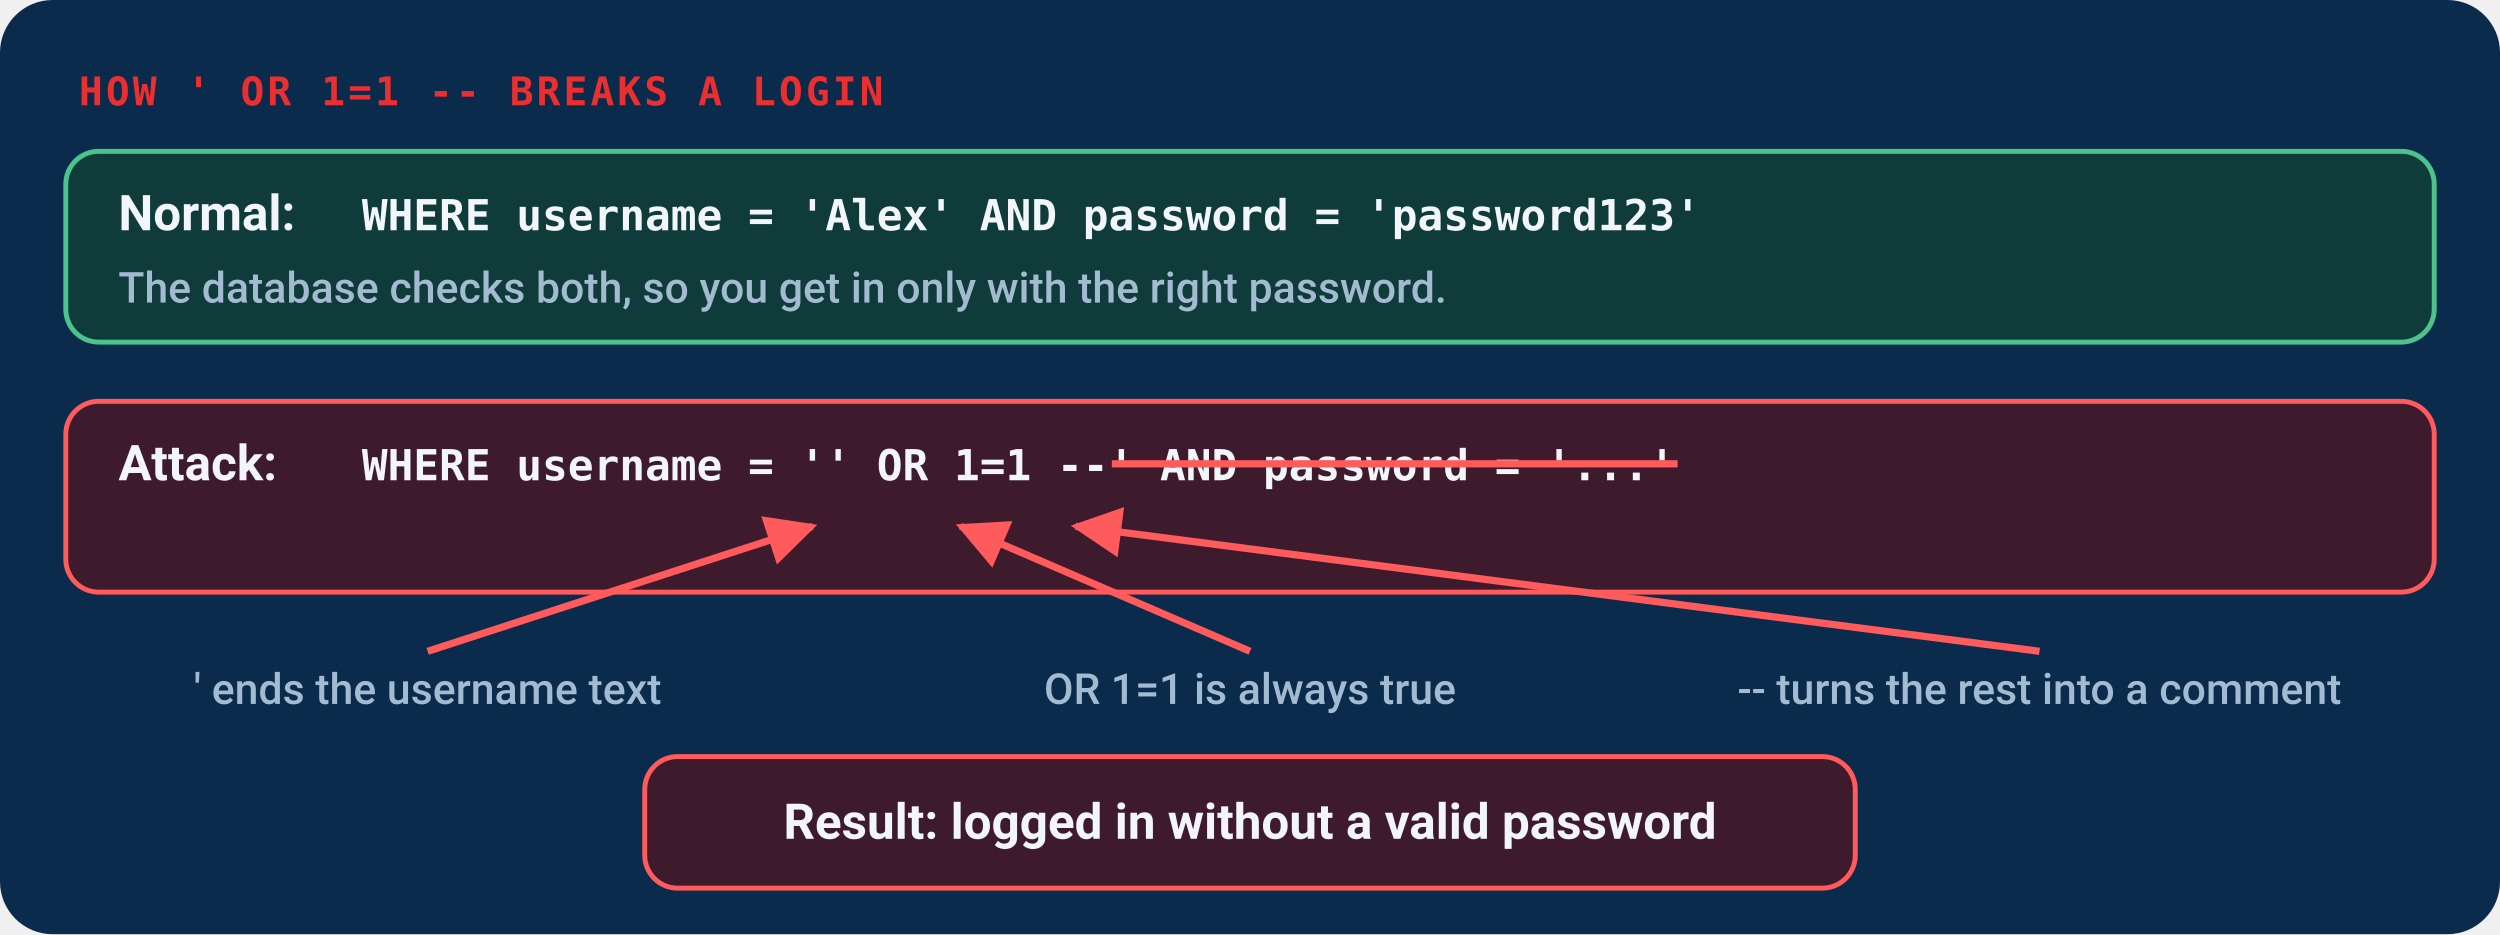
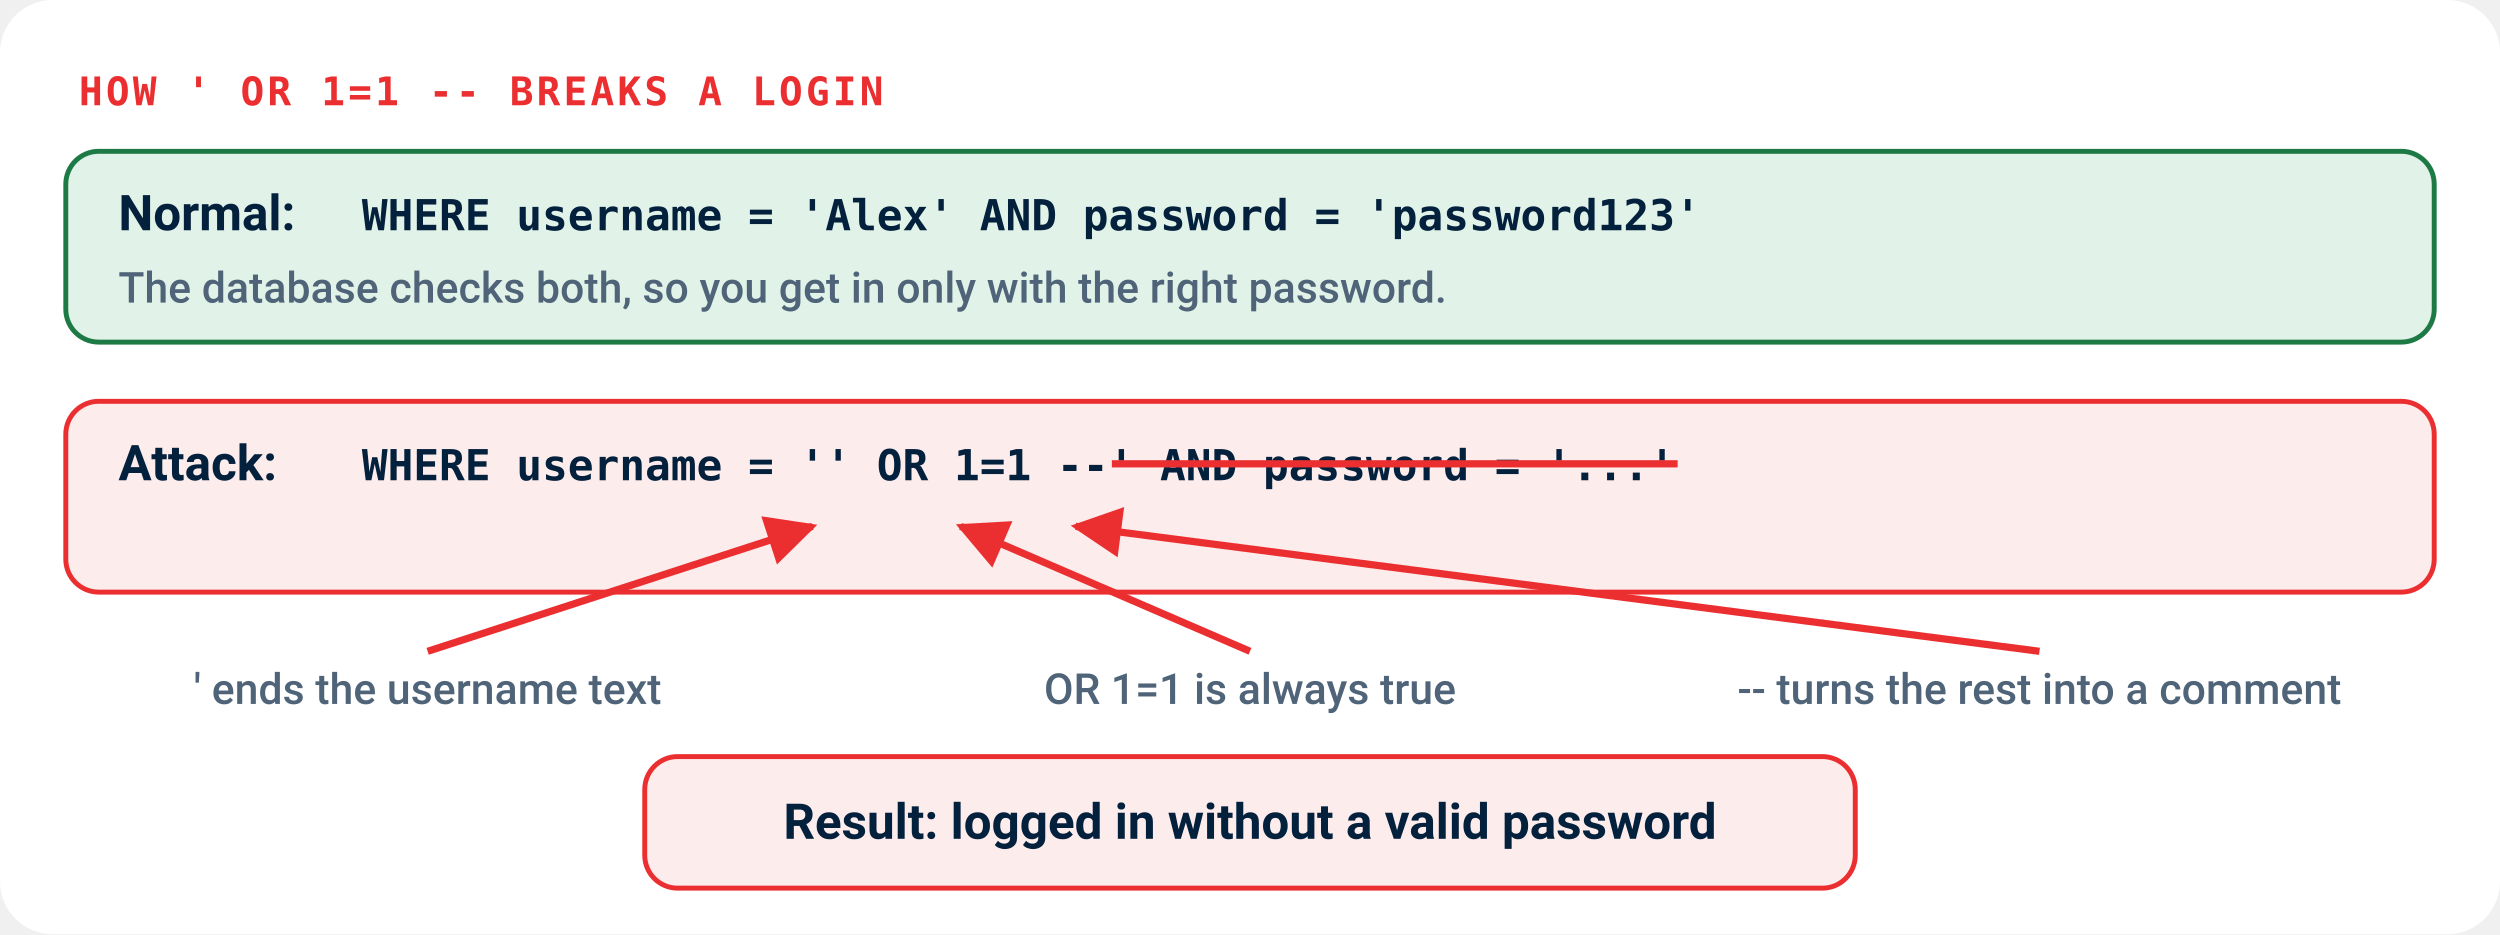
<svg xmlns="http://www.w3.org/2000/svg" viewBox="0 0 760 284" width="760" height="284" role="img" aria-labelledby="t d">
  <style>
- .bg{fill:#0a2b4b}
- .t{font:600 15px system-ui,-apple-system,'Segoe UI',Roboto,sans-serif;fill:#f2f6fa}
- .tb{font:700 17px system-ui,-apple-system,'Segoe UI',Roboto,sans-serif;fill:#f2f6fa}
- .s{font:500 13px system-ui,-apple-system,'Segoe UI',Roboto,sans-serif;fill:#a3bbd0}
- .m{font:600 13px ui-monospace,Menlo,Consolas,monospace;fill:#f2f6fa}
+ .bg{fill:#ffffff}
+ .t{font:600 15px system-ui,-apple-system,'Segoe UI',Roboto,sans-serif;fill:#03203c}
+ .tb{font:700 17px system-ui,-apple-system,'Segoe UI',Roboto,sans-serif;fill:#03203c}
+ .s{font:500 13px system-ui,-apple-system,'Segoe UI',Roboto,sans-serif;fill:#4f6478}
+ .m{font:600 13px ui-monospace,Menlo,Consolas,monospace;fill:#03203c}
.h{font:700 12px ui-monospace,Menlo,Consolas,monospace;fill:#eb2f31;letter-spacing:.08em}
.w{fill:#ffffff}
- .box{fill:#0f3557;stroke:#2c5a80;stroke-width:1.5}
- .acc{fill:#123c60;stroke:#629cc3;stroke-width:1.5}
- .bad{fill:#3d1a2c;stroke:#ff5a5c;stroke-width:1.5}
- .good{fill:#0f3b3a;stroke:#4cc38a;stroke-width:1.5}
- .amb{fill:#33301f;stroke:#f2b544;stroke-width:1.5}
- .dim{fill:#0c3052;stroke:#24496b;stroke-width:1.5}
- .solid-acc{fill:#629cc3}.solid-bad{fill:#eb2f31}.solid-good{fill:#2f9a5f}.solid-amb{fill:#c98f22}.solid-ink{fill:#f2f6fa}
- .ln{stroke:#a3bbd0;stroke-width:2;fill:none}
- .ln-acc{stroke:#629cc3;stroke-width:2.2;fill:none}
- .ln-bad{stroke:#ff5a5c;stroke-width:2.2;fill:none}
- .ln-good{stroke:#4cc38a;stroke-width:2.2;fill:none}
+ .box{fill:#f5f8fb;stroke:#b9cad8;stroke-width:1.5}
+ .acc{fill:#e7f0f7;stroke:#2b6a96;stroke-width:1.5}
+ .bad{fill:#fdecec;stroke:#eb2f31;stroke-width:1.5}
+ .good{fill:#e1f3e8;stroke:#1d7a45;stroke-width:1.5}
+ .amb{fill:#fbf0dc;stroke:#a8650a;stroke-width:1.5}
+ .dim{fill:#eef3f7;stroke:#cddbe7;stroke-width:1.5}
+ .solid-acc{fill:#2b6a96}.solid-bad{fill:#eb2f31}.solid-good{fill:#1d7a45}.solid-amb{fill:#a8650a}.solid-ink{fill:#03203c}
+ .ln{stroke:#4f6478;stroke-width:2;fill:none}
+ .ln-acc{stroke:#2b6a96;stroke-width:2.2;fill:none}
+ .ln-bad{stroke:#eb2f31;stroke-width:2.2;fill:none}
+ .ln-good{stroke:#1d7a45;stroke-width:2.2;fill:none}
.dash{stroke-dasharray:6 5}
- .tx-acc{fill:#629cc3}.tx-bad{fill:#ff5a5c}.tx-good{fill:#4cc38a}.tx-amb{fill:#f2b544}
- .ic{fill:none;stroke:#f2f6fa;stroke-width:2;stroke-linecap:round;stroke-linejoin:round}
- .ic-bad{fill:none;stroke:#ff5a5c;stroke-width:2;stroke-linecap:round;stroke-linejoin:round}
- .ic-acc{fill:none;stroke:#629cc3;stroke-width:2;stroke-linecap:round;stroke-linejoin:round}
- .mk-ln{fill:#a3bbd0}.mk-acc{fill:#629cc3}.mk-bad{fill:#ff5a5c}.mk-good{fill:#4cc38a}
+ .tx-acc{fill:#2b6a96}.tx-bad{fill:#d4282a}.tx-good{fill:#1d7a45}.tx-amb{fill:#a8650a}
+ .ic{fill:none;stroke:#03203c;stroke-width:2;stroke-linecap:round;stroke-linejoin:round}
+ .ic-bad{fill:none;stroke:#eb2f31;stroke-width:2;stroke-linecap:round;stroke-linejoin:round}
+ .ic-acc{fill:none;stroke:#2b6a96;stroke-width:2;stroke-linecap:round;stroke-linejoin:round}
+ .mk-ln{fill:#4f6478}.mk-acc{fill:#2b6a96}.mk-bad{fill:#eb2f31}.mk-good{fill:#1d7a45}
</style>
  <defs>
    <marker id="a-ln" viewBox="0 0 10 10" refX="9" refY="5" markerWidth="7" markerHeight="7" orient="auto-start-reverse">
      <path d="M0 0 10 5 0 10z" class="mk-ln" />
    </marker>
    <marker id="a-acc" viewBox="0 0 10 10" refX="9" refY="5" markerWidth="7" markerHeight="7" orient="auto-start-reverse">
      <path d="M0 0 10 5 0 10z" class="mk-acc" />
    </marker>
    <marker id="a-bad" viewBox="0 0 10 10" refX="9" refY="5" markerWidth="7" markerHeight="7" orient="auto-start-reverse">
      <path d="M0 0 10 5 0 10z" class="mk-bad" />
    </marker>
    <marker id="a-good" viewBox="0 0 10 10" refX="9" refY="5" markerWidth="7" markerHeight="7" orient="auto-start-reverse">
      <path d="M0 0 10 5 0 10z" class="mk-good" />
    </marker>
  </defs>
  <rect class="bg" width="760" height="284" rx="16" />
  <text x="24" y="32" class="h" text-anchor="start">HOW ' OR 1=1 -- BREAKS A LOGIN</text>
  <rect x="20" y="46" width="720" height="58" rx="10" class="good" />
  <text x="36" y="70" class="t" text-anchor="start">Normal:</text>
  <text x="110" y="70" class="m" text-anchor="start">WHERE username = 'Alex' AND password = 'password123'</text>
  <text x="36" y="92" class="s" text-anchor="start">The database checks both, so you get in only with the right password.</text>
  <rect x="20" y="122" width="720" height="58" rx="10" class="bad" />
  <text x="36" y="146" class="t" text-anchor="start">Attack:</text>
  <text x="110" y="146" class="m" text-anchor="start">WHERE username = '' OR 1=1 --' AND password = '...'</text>
  <path d="M338 141 H510" class="ln-bad" />
  <path d="M130 198 L247 160" class="ln-bad" marker-end="url(#a-bad)" />
  <text x="130" y="214" class="s" text-anchor="middle">' ends the username text</text>
  <path d="M380 198 L292 160" class="ln-bad" marker-end="url(#a-bad)" />
  <text x="380" y="214" class="s" text-anchor="middle">OR 1=1 is always true</text>
  <path d="M620 198 L327 160" class="ln-bad" marker-end="url(#a-bad)" />
  <text x="620" y="214" class="s" text-anchor="middle">-- turns the rest into a comment</text>
  <rect x="196" y="230" width="368" height="40" rx="10" class="bad" />
  <text x="380" y="255" class="t" text-anchor="middle">Result: logged in without a valid password</text>
</svg>
